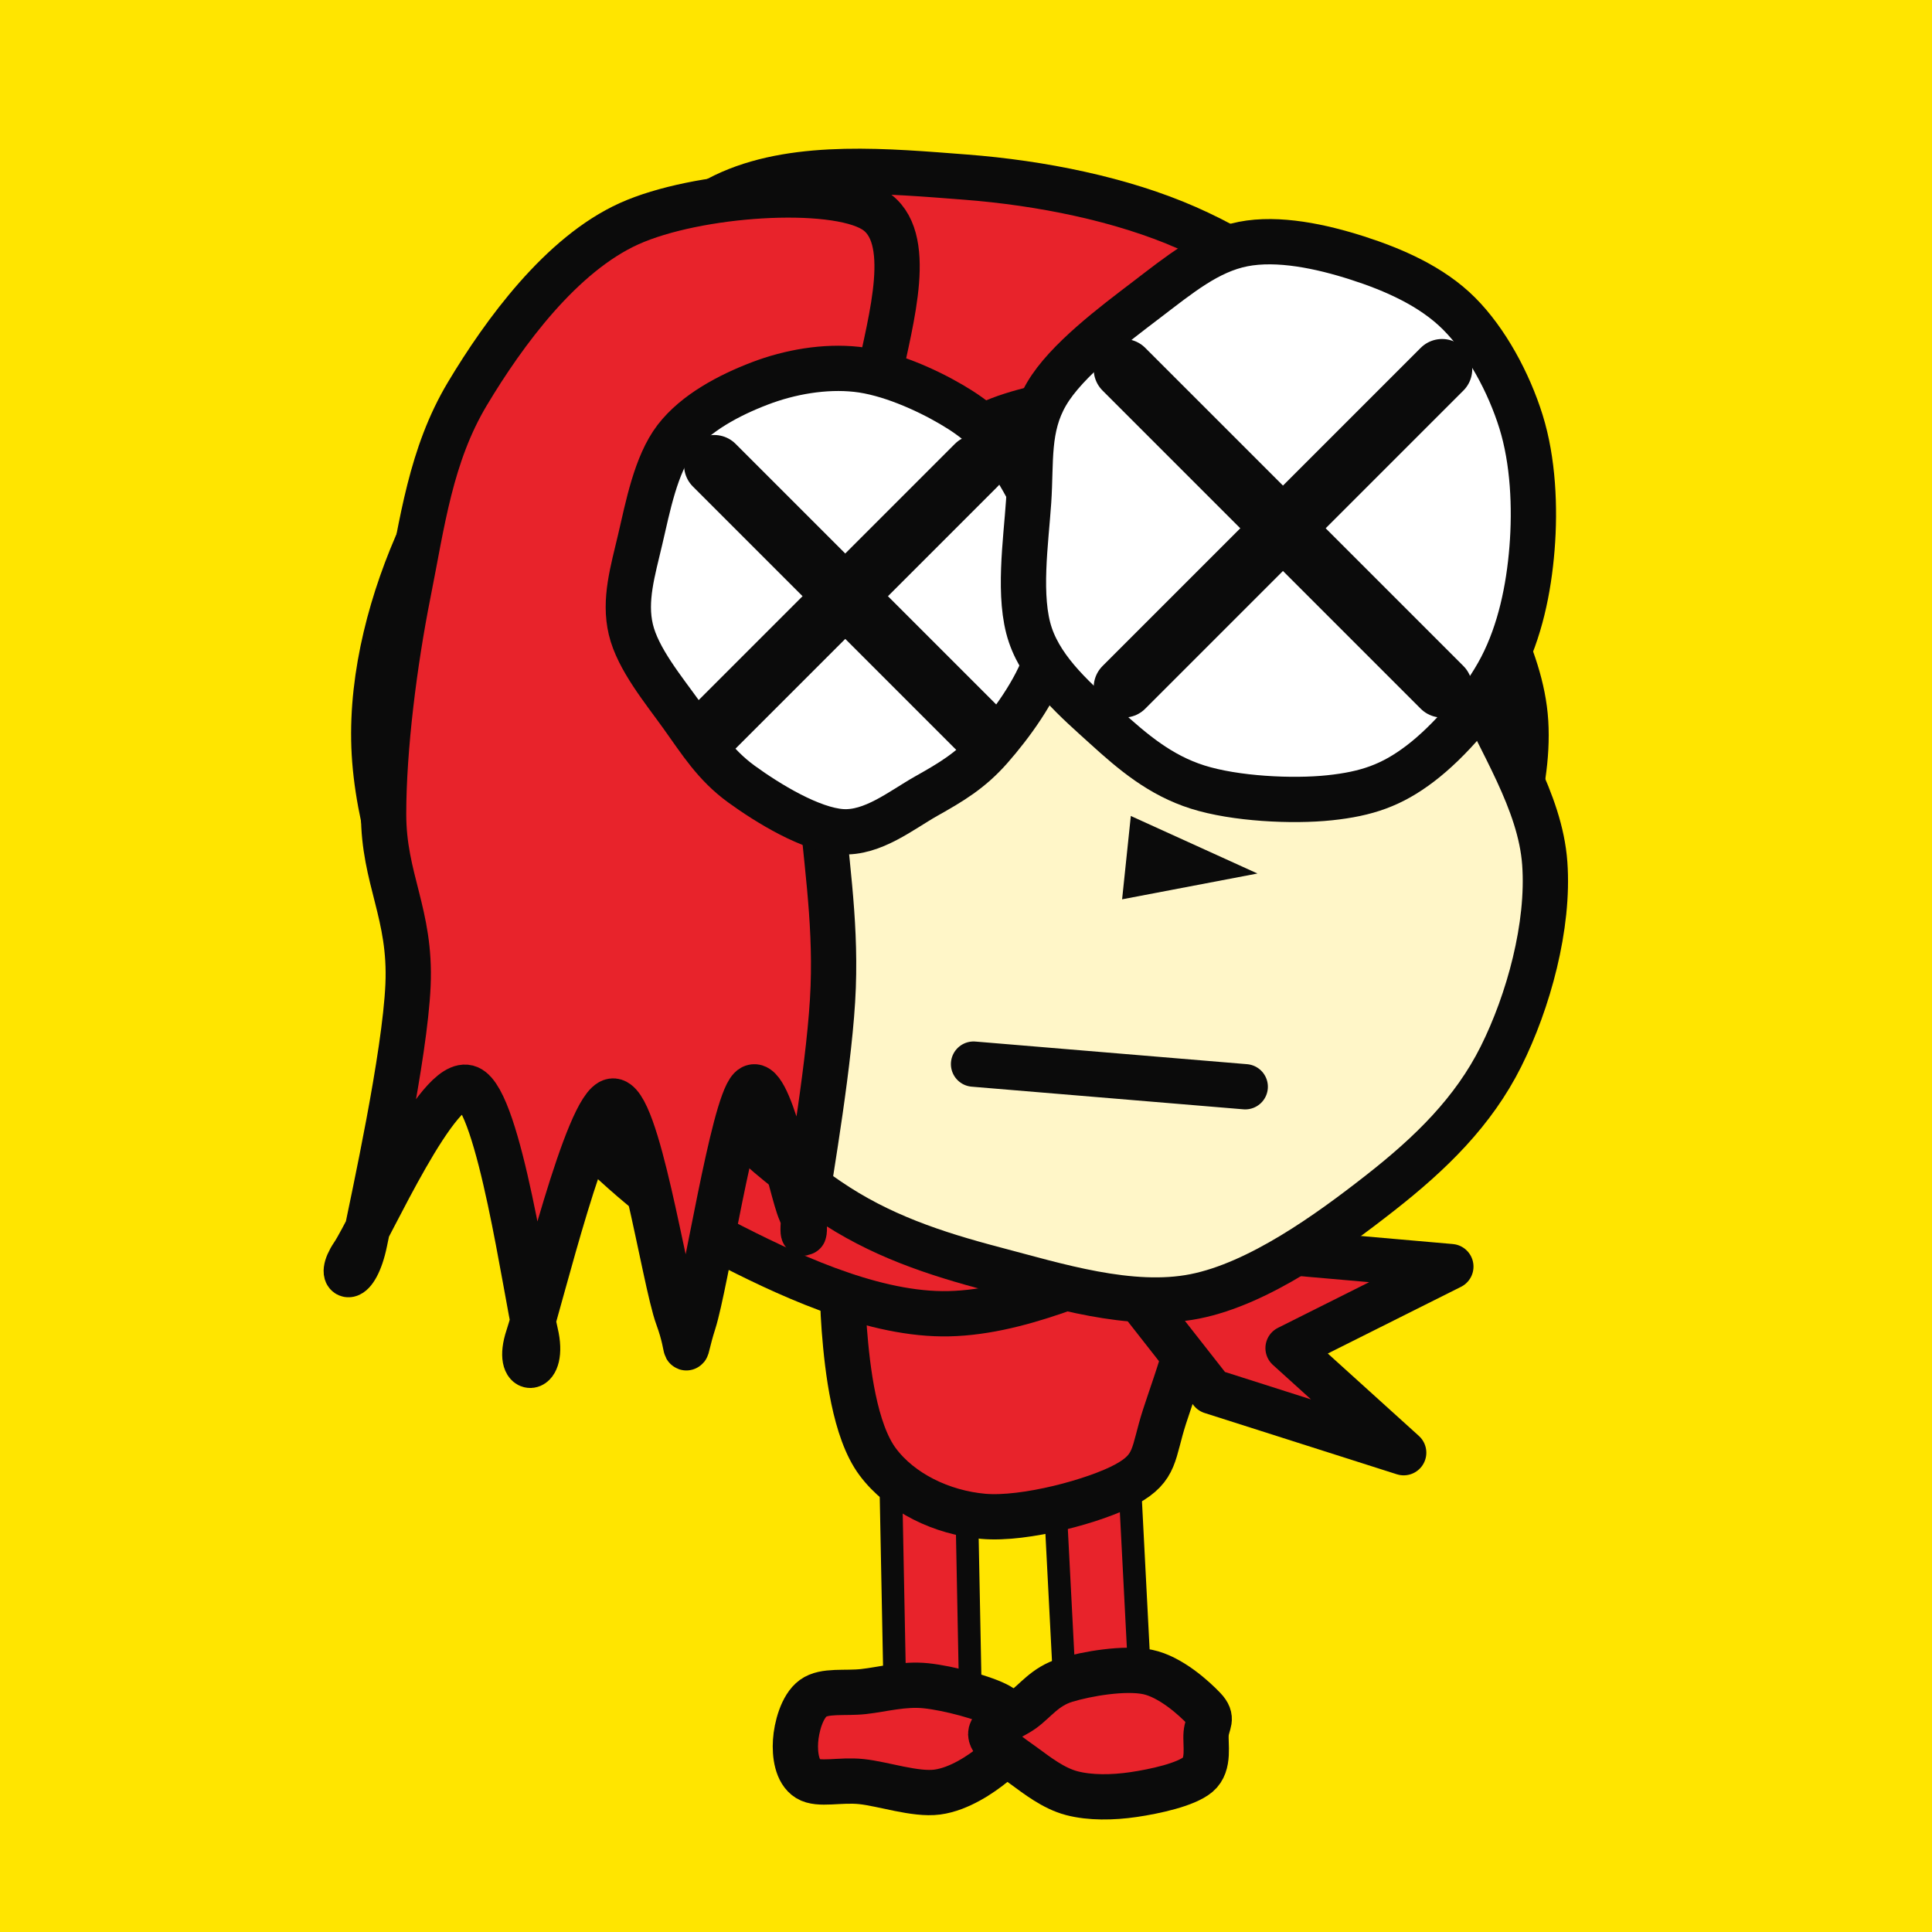
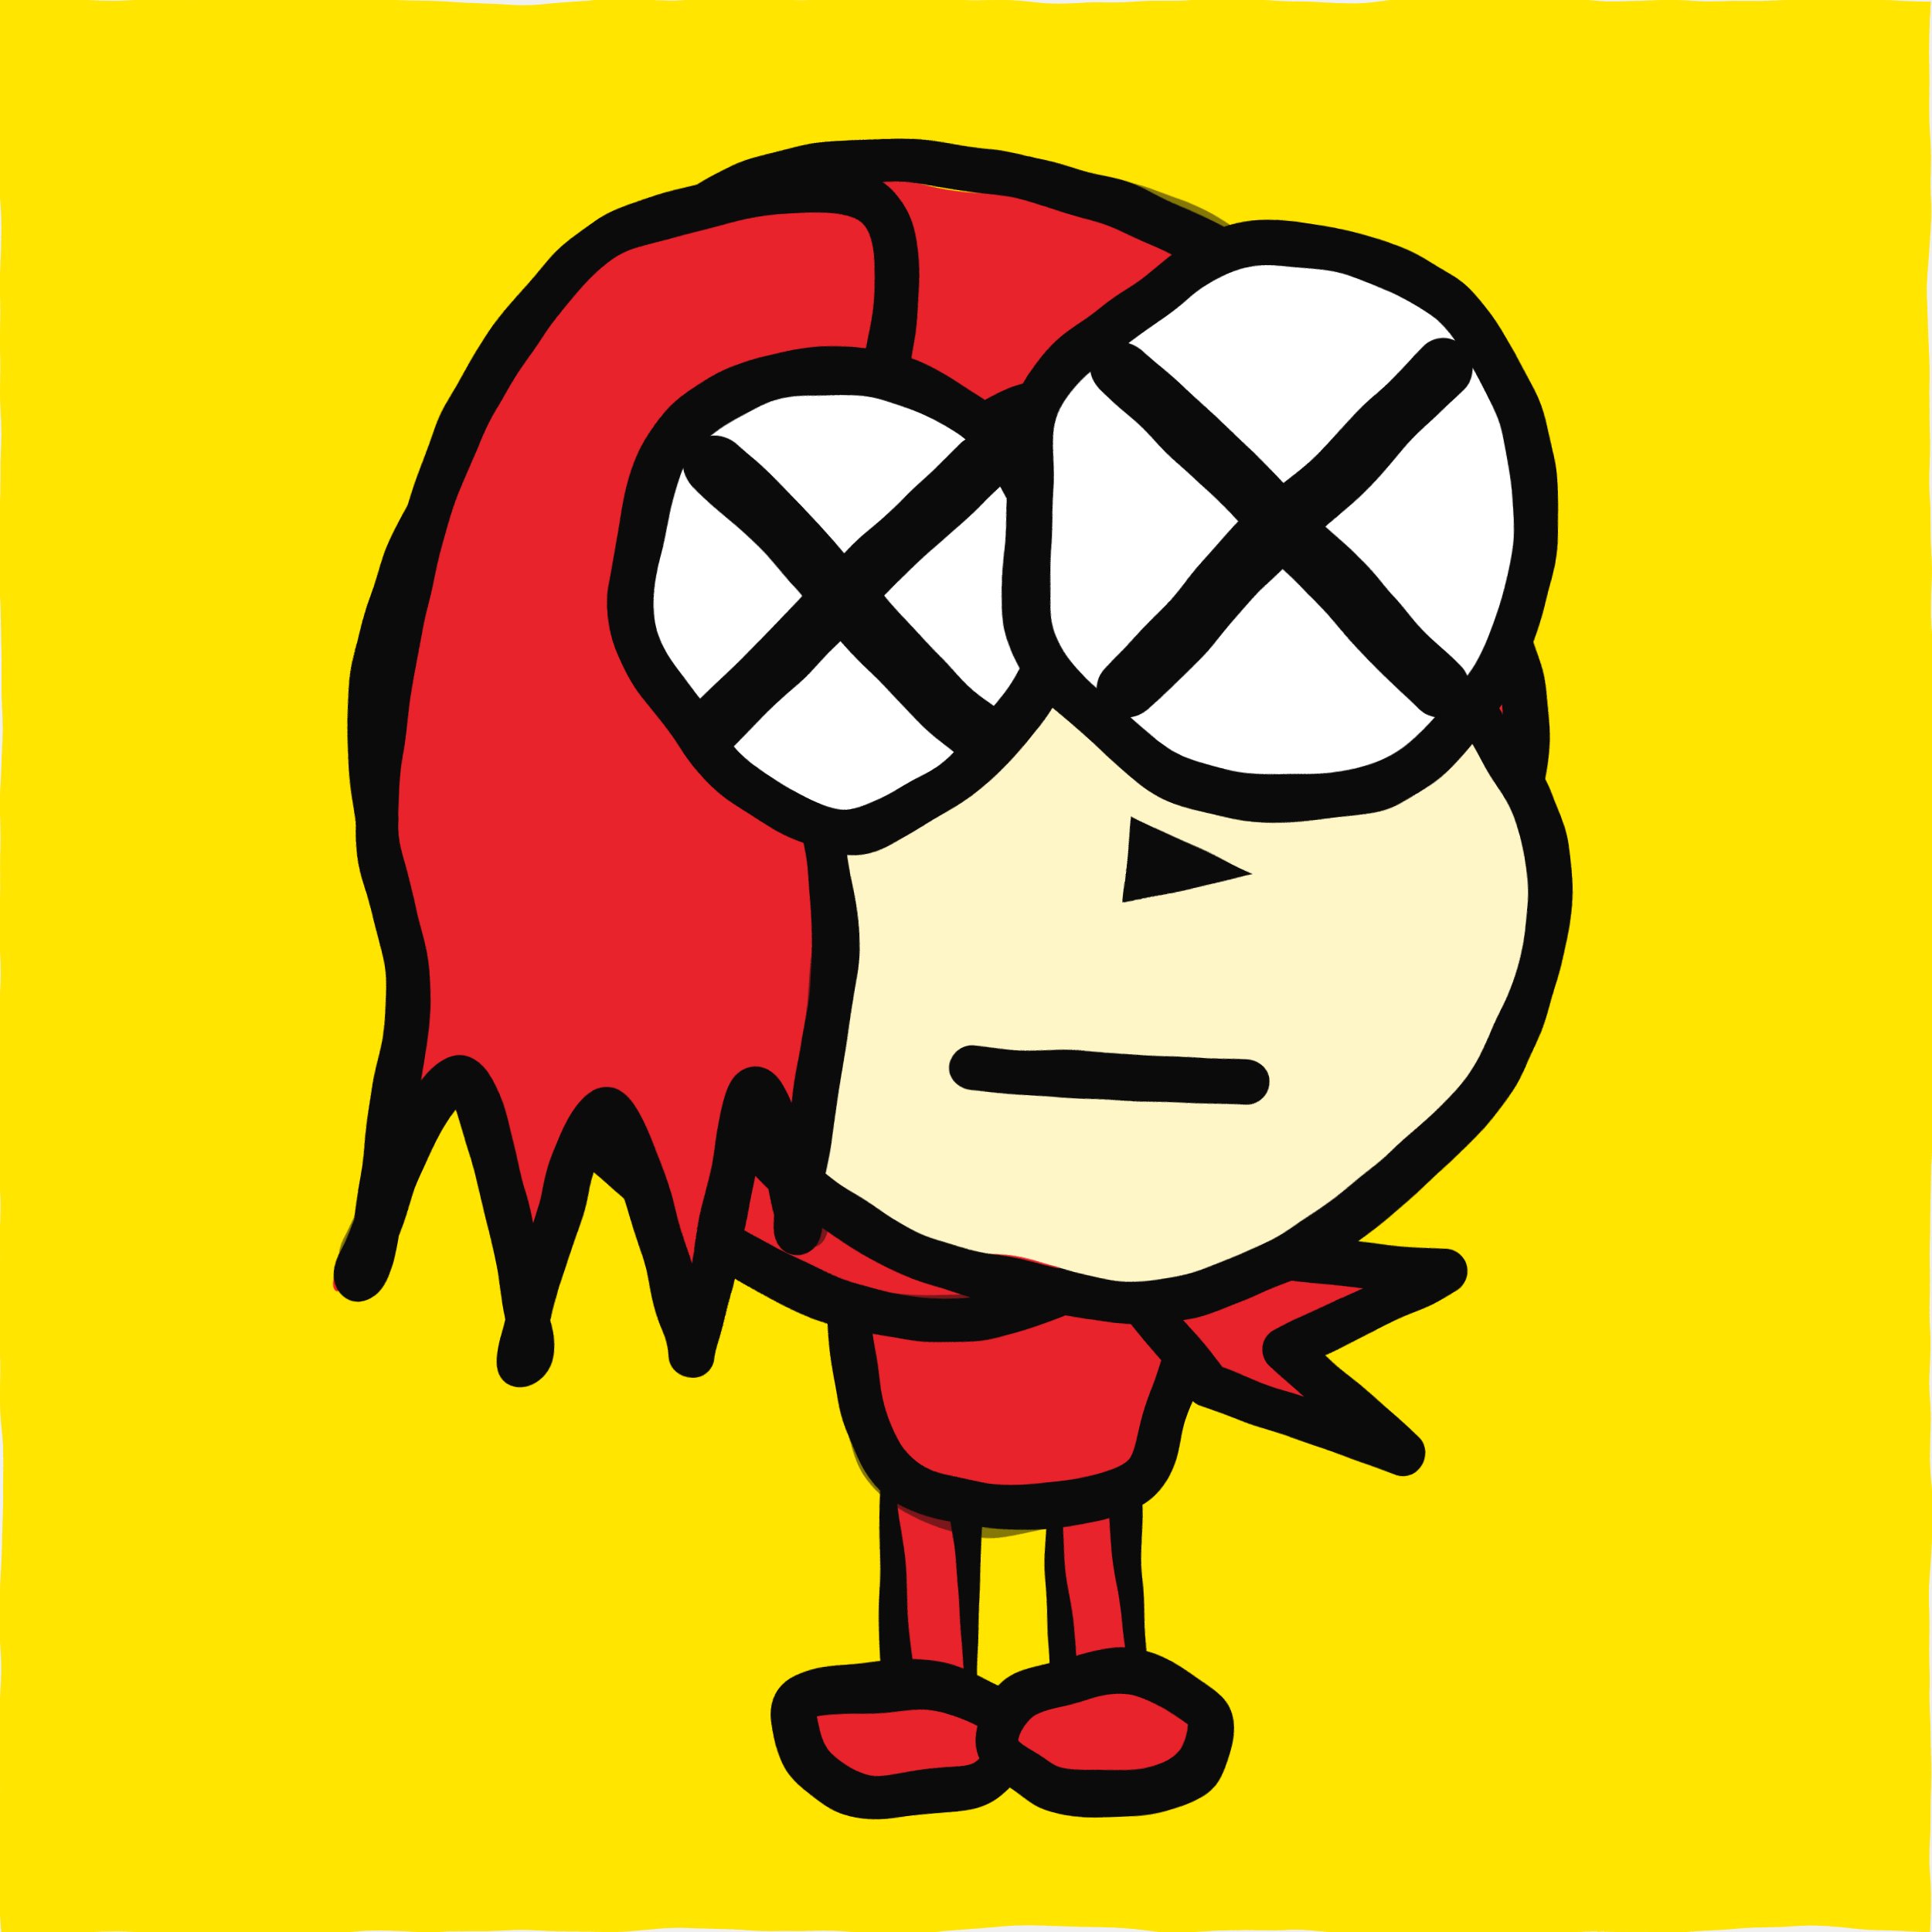
<svg xmlns="http://www.w3.org/2000/svg" width="512" height="512" viewBox="0 0 512 512">
-   <rect x="-8" y="-8" width="528" height="528" fill="#FFE500" />
-   <path d="M246.03,390.88L247.23,452.33" fill="none" stroke="#0B0B0B" stroke-width="26" stroke-linejoin="round" stroke-linecap="round" />
-   <path d="M246.03,390.88L247.23,452.33" fill="none" stroke="#E8232B" stroke-width="14" stroke-linejoin="round" stroke-linecap="round" />
-   <path d="M289.24,390.55L292.44,452.52" fill="none" stroke="#0B0B0B" stroke-width="26" stroke-linejoin="round" stroke-linecap="round" />
-   <path d="M289.24,390.55L292.44,452.52" fill="none" stroke="#E8232B" stroke-width="14" stroke-linejoin="round" stroke-linecap="round" />
-   <path d="M267.5,459.34C267.25,461.92 266.44,464.93 263.25,467.53C260.07,470.12 254.21,474.15 248.38,474.92C242.55,475.69 234,472.73 228.28,472.14C222.57,471.54 217,473.17 214.09,471.38C211.18,469.59 210.59,464.96 210.83,461.41C211.06,457.85 212.49,452.23 215.5,450.05C218.5,447.86 223.86,448.83 228.85,448.28C233.84,447.73 239.47,446.12 245.45,446.75C251.42,447.38 261.04,449.95 264.72,452.05C268.39,454.15 267.74,456.76 267.5,459.34Z" fill="#E8232B" stroke="#0B0B0B" stroke-width="12" stroke-linejoin="round" stroke-linecap="round" />
-   <path d="M319.64,459.4C319.38,462.32 320.65,467.59 317.45,470.29C314.24,472.98 305.98,474.76 300.41,475.58C294.84,476.4 288.88,476.48 284.03,475.21C279.17,473.93 274.87,470.54 271.29,467.93C267.71,465.32 262.59,462.01 262.55,459.55C262.52,457.08 267.75,455.52 271.06,453.14C274.38,450.75 276.93,446.92 282.44,445.25C287.94,443.57 298.01,441.83 304.11,443.09C310.22,444.35 316.46,450.06 319.05,452.78C321.64,455.5 319.91,456.49 319.64,459.4Z" fill="#E8232B" stroke="#0B0B0B" stroke-width="12" stroke-linejoin="round" stroke-linecap="round" />
-   <path d="M251.38,302.69C263.09,299.07 287,297.05 298,302.39C308.99,307.74 315.57,322.59 317.33,334.77C319.1,346.94 311.74,365.7 308.6,375.45C305.46,385.21 306.51,388.91 298.5,393.31C290.49,397.71 271.55,402.83 260.56,401.84C249.58,400.85 238.72,395.62 232.58,387.37C226.45,379.13 224.57,362.93 223.75,352.38C222.94,341.83 223.11,332.36 227.71,324.08C232.32,315.8 239.66,306.3 251.38,302.69Z" fill="#E8232B" stroke="#0B0B0B" stroke-width="12" stroke-linejoin="round" stroke-linecap="round" />
-   <path d="M308.11,316.05L364.81,300.25L342.11,331.95L384.49,335.66L341.35,357.26L371.99,384.98L321.05,368.74L303.44,346.28Z" fill="#E8232B" stroke="#0B0B0B" stroke-width="12" stroke-linejoin="round" stroke-linecap="round" />
-   <path d="M404.32,191.39C405.42,209.57 397.57,230.19 390.43,248.51C383.3,266.82 374.97,287.64 361.5,301.26C348.03,314.87 328.28,322.4 309.63,330.22C290.99,338.03 269.34,348.37 249.63,348.16C229.93,347.95 207.8,337.4 191.39,328.93C174.99,320.46 163.75,309.41 151.19,297.34C138.63,285.28 124.74,273.13 116.06,256.56C107.38,239.98 99.82,217.12 99.11,197.91C98.39,178.69 103.89,158.46 111.77,141.28C119.64,124.1 132.7,109.84 146.35,94.81C159.99,79.78 175.38,59.07 193.62,51.09C211.85,43.11 235.63,45.39 255.77,46.93C275.91,48.47 297.31,52.79 314.45,60.33C331.6,67.87 347.06,78.99 358.62,92.17C370.18,105.34 376.22,122.85 383.83,139.39C391.45,155.92 403.22,173.2 404.32,191.39Z" fill="#E8232B" stroke="#0B0B0B" stroke-width="12" stroke-linejoin="round" stroke-linecap="round" />
-   <path d="M409.38,228.81C410.58,245.37 405.05,265.44 397.77,280C390.49,294.56 379.24,305.58 365.71,316.17C352.19,326.76 333.63,340.19 316.62,343.56C299.61,346.93 279.85,340.65 263.66,336.4C247.47,332.15 233.07,327.34 219.47,318.06C205.87,308.78 189.88,295.76 182.08,280.72C174.28,265.68 172.48,245.8 172.69,227.84C172.91,209.88 175.44,187.54 183.37,172.97C191.31,158.41 206.19,150.94 220.31,140.45C234.42,129.96 251.17,115.39 268.08,110.02C284.99,104.65 305.11,104.45 321.75,108.25C338.4,112.05 356.47,120.75 367.94,132.81C379.4,144.88 383.66,164.64 390.56,180.64C397.47,196.64 408.18,212.25 409.38,228.81Z" fill="#FFF6C8" stroke="#0B0B0B" stroke-width="12" stroke-linejoin="round" stroke-linecap="round" />
-   <path d="M231.59,55.68C220.56,48.87 184.66,51.18 166.7,59.29C148.74,67.41 133.61,88.06 123.86,104.35C114.11,120.65 111.92,138.52 108.22,157.07C104.52,175.63 101.67,198.33 101.66,215.66C101.64,232.99 108.96,242.14 108.13,261.04C107.3,279.94 99.1,317.13 96.68,329.04C94.25,340.95 88.99,339.28 93.58,332.5C98.17,325.71 116.18,284.86 124.24,288.33C132.3,291.79 139.32,342.3 141.94,353.31C144.56,364.32 136.54,364.64 139.93,354.39C143.33,344.13 155.69,292.69 162.3,291.79C168.91,290.9 176,339.25 179.59,349.01C183.18,358.78 180.61,360.47 183.83,350.39C187.04,340.31 194.18,293.43 198.89,288.53C203.61,283.64 209.7,315.61 212.1,321C214.5,326.38 211.84,330.78 213.29,320.87C214.74,310.96 220.14,280.27 220.81,261.55C221.49,242.83 218.72,227.24 217.33,208.56C215.94,189.89 209.9,167.58 212.49,149.52C215.08,131.46 229.7,115.83 232.89,100.19C236.07,84.55 242.62,62.5 231.59,55.68Z" fill="#E8232B" stroke="#0B0B0B" stroke-width="12" stroke-linejoin="round" stroke-linecap="round" />
-   <path d="M279.19,147.64C280.81,156.48 280.07,166.21 277.29,174.63C274.52,183.06 267.85,192.12 262.54,198.17C257.24,204.23 252.04,207.28 245.46,210.98C238.89,214.69 231.27,220.94 223.11,220.41C214.94,219.87 203.55,212.92 196.49,207.79C189.43,202.66 185.63,196.48 180.74,189.65C175.86,182.82 169.02,174.61 167.18,166.81C165.33,159.02 167.71,151.3 169.68,142.87C171.66,134.44 173.77,123.12 179.04,116.24C184.32,109.37 193.34,104.68 201.34,101.62C209.33,98.56 218.56,96.96 227.01,97.88C235.47,98.8 245.29,103.19 252.05,107.14C258.81,111.09 263.05,114.83 267.58,121.58C272.1,128.33 277.57,138.8 279.19,147.64Z" fill="#FFFFFF" stroke="#0B0B0B" stroke-width="12" stroke-linejoin="round" stroke-linecap="round" />
-   <path d="M189.28,123.28L258.72,192.72" fill="none" stroke="#0B0B0B" stroke-width="16" stroke-linejoin="round" stroke-linecap="round" />
-   <path d="M258.72,123.28L189.28,192.72" fill="none" stroke="#0B0B0B" stroke-width="16" stroke-linejoin="round" stroke-linecap="round" />
-   <path d="M406,145.32C405.13,156.17 402.8,167.34 397.87,176.84C392.93,186.35 383.96,196.6 376.37,202.36C368.79,208.13 362.17,210.38 352.34,211.42C342.5,212.46 327.3,211.72 317.39,208.58C307.48,205.45 300.26,199.33 292.87,192.61C285.48,185.9 276.42,178.24 273.05,168.29C269.67,158.34 271.89,143.55 272.6,132.9C273.32,122.25 272.13,113.31 277.35,104.39C282.56,95.48 295.2,86.02 303.88,79.41C312.56,72.79 320.12,66.52 329.43,64.68C338.74,62.85 350.19,65.31 359.73,68.38C369.27,71.44 379.43,75.86 386.66,83.1C393.89,90.33 399.86,101.39 403.09,111.76C406.31,122.13 406.87,134.47 406,145.32Z" fill="#FFFFFF" stroke="#0B0B0B" stroke-width="12" stroke-linejoin="round" stroke-linecap="round" />
-   <path d="M297.84,97.84L382.16,182.16" fill="none" stroke="#0B0B0B" stroke-width="16" stroke-linejoin="round" stroke-linecap="round" />
-   <path d="M382.16,97.84L297.84,182.16" fill="none" stroke="#0B0B0B" stroke-width="16" stroke-linejoin="round" stroke-linecap="round" />
-   <path d="M299.68,216.24L333.24,231.49L297.37,238.33Z" fill="#0B0B0B" />
-   <path d="M258,282L330,288" fill="none" stroke="#0B0B0B" stroke-width="12" stroke-linejoin="round" stroke-linecap="round" />
+   <defs>
+     <filter id="kv-rough-35" x="-12%" y="-12%" width="124%" height="124%" filterUnits="objectBoundingBox">
+       <feTurbulence type="fractalNoise" baseFrequency="0.019" numOctaves="3" seed="4" result="noise" />
+       <feDisplacementMap in="SourceGraphic" in2="noise" scale="5" xChannelSelector="R" yChannelSelector="G" />
+     </filter>
+   </defs>
+   <g filter="url(#kv-rough-35)">
+     <rect x="-8" y="-8" width="528" height="528" fill="#FFE500" />
+     <g class="k-legs">
+       <path d="M246.03,390.88L247.23,452.33" fill="none" stroke="#0B0B0B" stroke-width="26" stroke-linejoin="round" stroke-linecap="round" />
+       <path d="M243.44,392.97L251.18,452.79" fill="none" stroke="#E8232B" stroke-width="13" stroke-linejoin="round" stroke-linecap="round" />
+       <path d="M289.24,390.55L292.44,452.52" fill="none" stroke="#0B0B0B" stroke-width="26" stroke-linejoin="round" stroke-linecap="round" />
+       <path d="M285.76,388.88L294.94,452.94" fill="none" stroke="#E8232B" stroke-width="13" stroke-linejoin="round" stroke-linecap="round" />
+       <path d="M269.23,457.09C267.45,459.99 261.84,468.48 257.46,471.29C253.09,474.1 247.62,473.06 242.98,473.94C238.34,474.81 234.67,476.88 229.62,476.56C224.57,476.24 216.25,474.52 212.68,472.01C209.11,469.5 208.68,464.68 208.21,461.51C207.74,458.35 206.17,455.11 209.86,453.02C213.56,450.93 223.56,450.28 230.39,448.98C237.22,447.67 244.56,444.37 250.85,445.19C257.13,446 265.05,451.87 268.12,453.85C271.18,455.84 271,454.18 269.23,457.09Z" fill="#E8232B" />
+       <path d="M269.54,461.41C269.02,464.63 264.89,469.53 261.13,471.65C257.38,473.76 252.33,473.49 247,474.11C241.66,474.73 234.41,476.31 229.13,475.35C223.86,474.39 218.52,471.21 215.36,468.37C212.21,465.53 210.76,461.44 210.19,458.31C209.63,455.19 208.62,451.45 211.96,449.63C215.31,447.81 224.29,447.96 230.25,447.39C236.21,446.82 242.05,445.39 247.72,446.21C253.38,447.03 260.61,449.78 264.25,452.32C267.89,454.85 270.06,458.19 269.54,461.41Z" fill="none" stroke="#0B0B0B" stroke-width="12" stroke-linejoin="round" stroke-linecap="round" />
+       <path d="M319.52,455.78C319.29,459.53 319.12,466 317.02,468.95C314.92,471.91 312.87,471.54 306.94,473.5C301.01,475.46 287.44,481.92 281.43,480.7C275.41,479.48 273.78,468.79 270.86,466.18C267.94,463.56 264.65,468.4 263.92,464.99C263.19,461.58 263.47,449.19 266.48,445.7C269.49,442.21 275.52,444.8 281.97,444.08C288.42,443.35 299.11,440.94 305.19,441.33C311.26,441.72 316.02,444.02 318.41,446.42C320.79,448.83 319.75,452.02 319.52,455.78Z" fill="#E8232B" />
+       <path d="M321.46,457.61C321.46,460.48 320.17,465.81 317.49,468.67C314.8,471.53 311.21,473.65 305.35,474.77C299.48,475.9 287.83,476.22 282.29,475.41C276.75,474.61 275.01,472.27 272.11,469.95C269.21,467.62 265.13,464.85 264.9,461.46C264.66,458.06 267.37,452.36 270.7,449.59C274.02,446.82 279.59,445.86 284.85,444.84C290.11,443.83 296.82,442.39 302.27,443.49C307.71,444.59 314.3,449.09 317.5,451.45C320.7,453.8 321.46,454.74 321.46,457.61Z" fill="none" stroke="#0B0B0B" stroke-width="12" stroke-linejoin="round" stroke-linecap="round" />
+     </g>
+     <g class="k-body">
+       <path d="M252.65,299.95C264.36,295.72 284.59,292.84 295.14,299.33C305.69,305.82 313.78,325.91 315.93,338.9C318.07,351.88 310.51,369.02 308.03,377.25C305.55,385.48 309.64,384.82 301.05,388.28C292.45,391.74 268.44,398.19 256.48,398.04C244.52,397.88 235.34,394.87 229.28,387.35C223.23,379.83 220.9,363.36 220.16,352.92C219.42,342.48 219.43,333.56 224.84,324.73C230.26,315.9 240.93,304.18 252.65,299.95Z" fill="#E8232B" />
+       <path d="M252.99,301.05C264.44,297.58 285.16,298.22 296,303.84C306.83,309.45 315.87,322.91 317.99,334.74C320.11,346.58 311.89,364.89 308.73,374.85C305.56,384.82 307.21,390.44 299,394.55C290.8,398.66 270.18,400.43 259.49,399.5C248.8,398.57 240.54,397.24 234.85,388.99C229.16,380.74 226.61,360.74 225.35,350.02C224.09,339.3 222.7,332.83 227.31,324.67C231.92,316.51 241.54,304.53 252.99,301.05Z" fill="none" stroke="#0B0B0B" stroke-width="12" stroke-linejoin="round" stroke-linecap="round" />
+       <path d="M248.08,300.62C260.1,296.23 284.55,295.46 296.4,301.37C308.26,307.28 317.16,324.33 319.2,336.08C321.24,347.84 311.67,362.72 308.64,371.9C305.62,381.07 309.19,385.59 301.06,391.13C292.92,396.66 271.47,405.24 259.82,405.11C248.18,404.98 236.63,398.56 231.18,390.33C225.73,382.1 228.28,366.18 227.13,355.74C225.97,345.3 220.78,336.87 224.27,327.68C227.76,318.5 236.05,305 248.08,300.62Z" fill="none" stroke="#0B0B0B" stroke-width="6" stroke-linejoin="round" stroke-linecap="round" opacity=".5" />
+     </g>
+     <g class="k-hand">
+       <path d="M305.1,312.42L362.87,297.64L340.94,330.35L383.01,333.81L338.72,352.43L373.54,379.84L322.21,371.24L308.27,346.12Z" fill="#E8232B" />
+       <path d="M309.24,314.63L363.07,300.87L341.95,332.46L383.23,335.73L341.33,357L372.22,385.62L320.41,367.18L304.96,347.52Z" fill="none" stroke="#0B0B0B" stroke-width="12" stroke-linejoin="round" stroke-linecap="round" />
+       <path d="M310.59,317.72L363.4,303.7L341.18,334.47L385.92,335.11L341.5,356.17L370.26,383.81L321.06,366.42L304.32,348.29Z" fill="none" stroke="#0B0B0B" stroke-width="6" stroke-linejoin="round" stroke-linecap="round" opacity=".5" />
+     </g>
+     <g class="k-head">
+       <g class="k-skull">
+         <path d="M409.07,195.99C410.42,213.28 395.27,226.85 387.88,245C380.5,263.15 377.67,289.91 364.78,304.92C351.88,319.93 329.25,328.35 310.52,335.03C291.79,341.72 272.21,346.31 252.39,345.04C232.57,343.78 209.17,334.61 191.6,327.44C174.03,320.26 160.3,313.14 146.97,301.99C133.65,290.84 118.86,277.21 111.65,260.52C104.43,243.83 103.99,220.93 103.66,201.85C103.33,182.77 101.71,164.49 109.68,146.03C117.66,127.57 137.83,107.57 151.5,91.11C165.17,74.64 174.77,53.94 191.71,47.22C208.65,40.51 233.19,49.47 253.16,50.81C273.14,52.16 293.94,49.22 311.57,55.3C329.2,61.37 347.58,72.93 358.95,87.25C370.32,101.57 371.44,123.12 379.8,141.24C388.15,159.37 407.72,178.7 409.07,195.99Z" fill="#E8232B" />
+         <path d="M405.64,190.31C406.24,208.52 396.53,229.67 389.56,248.44C382.59,267.21 377.51,289.16 363.82,302.95C350.14,316.74 326.41,323.27 307.47,331.18C288.53,339.1 269.2,350.49 250.19,350.45C231.19,350.41 210.12,340.19 193.44,330.95C176.77,321.71 163.17,307.19 150.13,295.02C137.09,282.85 124.05,274.07 115.21,257.95C106.37,241.83 97.87,217.73 97.1,198.28C96.34,178.83 102.24,158.78 110.6,141.25C118.96,123.73 133.19,108.39 147.29,93.13C161.39,77.87 176.84,57.76 195.21,49.71C213.57,41.66 237.83,42.96 257.5,44.83C277.18,46.7 296.03,53.38 313.25,60.92C330.47,68.46 348.73,77.02 360.85,90.06C372.96,103.1 378.47,122.46 385.94,139.16C393.4,155.87 405.03,172.1 405.64,190.31Z" fill="none" stroke="#0B0B0B" stroke-width="12" stroke-linejoin="round" stroke-linecap="round" />
+         <path d="M404.48,194.14C405.96,211.23 398.86,227.13 391.22,244.99C383.58,262.84 371.73,286.99 358.61,301.24C345.49,315.49 331.09,322.95 312.5,330.5C293.92,338.05 267.45,346.42 247.1,346.53C226.75,346.64 206.97,339.68 190.4,331.15C173.83,322.63 159.99,308.07 147.71,295.39C135.43,282.7 124.27,271.33 116.73,255.03C109.18,238.73 103.16,216.99 102.43,197.58C101.69,178.18 105.07,156.19 112.31,138.62C119.56,121.05 132.81,106.91 145.91,92.16C159,77.42 172.63,57.64 190.88,50.16C209.13,42.67 234.62,46.14 255.39,47.27C276.17,48.41 297.75,49.28 315.53,56.97C333.32,64.65 350.99,79.16 362.13,93.4C373.26,107.64 375.27,125.64 382.33,142.43C389.39,159.22 403,177.04 404.48,194.14Z" fill="none" stroke="#0B0B0B" stroke-width="6" stroke-linejoin="round" stroke-linecap="round" opacity=".5" />
+       </g>
+       <g class="k-face">
+         <path d="M414.58,226.48C415.28,241.98 406.98,260.05 398.07,275.42C389.17,290.79 375.54,308.11 361.17,318.71C346.8,329.31 327.46,336.6 311.87,339.01C296.28,341.42 283.43,336.05 267.61,333.17C251.79,330.29 230.47,331.24 216.97,321.73C203.47,312.22 194.06,292.15 186.6,276.11C179.15,260.07 173.01,242.33 172.24,225.48C171.46,208.62 173.58,188.39 181.94,174.98C190.3,161.56 208.48,156.57 222.38,144.98C236.29,133.39 248.05,111.73 265.36,105.42C282.68,99.1 308.96,102.65 326.28,107.09C343.6,111.52 358.02,119.46 369.29,132.02C380.55,144.59 386.33,166.72 393.88,182.47C401.43,198.21 413.88,210.99 414.58,226.48Z" fill="#FFF6C8" />
+         <path d="M410.37,227.65C411.9,244.07 405.42,265.77 398.12,280.42C390.81,295.07 380.36,305.15 366.54,315.55C352.73,325.96 332.66,339.06 315.22,342.86C297.78,346.67 277.85,342.22 261.9,338.36C245.95,334.5 232.78,329.33 219.5,319.7C206.22,310.06 190.36,295.63 182.22,280.56C174.07,265.48 170.29,247.1 170.64,229.23C171,211.37 176.12,188.2 184.35,173.36C192.58,158.52 206.34,150.74 220.05,140.18C233.77,129.62 249.43,115.64 266.64,109.99C283.86,104.34 306.7,102.39 323.34,106.26C339.99,110.13 355.56,120.59 366.5,133.2C377.43,145.8 381.65,166.15 388.96,181.89C396.27,197.64 408.84,211.23 410.37,227.65Z" fill="none" stroke="#0B0B0B" stroke-width="12" stroke-linejoin="round" stroke-linecap="round" />
+         <path d="M410.13,226.36C411.33,242.86 405.21,266.4 398.19,281.41C391.18,296.42 381.94,306.13 368.03,316.44C354.12,326.75 332.73,339.99 314.74,343.27C296.75,346.56 275.82,340.06 260.07,336.15C244.32,332.23 232.81,328.5 220.25,319.77C207.68,311.03 193.19,299.52 184.7,283.72C176.2,267.91 169.8,243.03 169.26,224.95C168.73,206.87 173.48,189.87 181.5,175.24C189.52,160.62 202.92,148.35 217.38,137.18C231.84,126.01 250.75,112.8 268.26,108.21C285.77,103.62 306.3,105.27 322.44,109.65C338.58,114.03 353.69,122.37 365.11,134.49C376.54,146.61 383.48,167.08 390.98,182.39C398.49,197.7 408.93,209.86 410.13,226.36Z" fill="none" stroke="#0B0B0B" stroke-width="6" stroke-linejoin="round" stroke-linecap="round" opacity=".5" />
+       </g>
+       <g class="k-hair">
+         <path d="M232.04,51.62C220.38,43.48 183.75,45.24 165,54.86C146.24,64.48 129.54,92.72 119.51,109.33C109.47,125.94 107.05,137.28 104.77,154.5C102.48,171.72 105.68,195.53 105.79,212.65C105.9,229.76 107.48,237.02 105.42,257.18C103.36,277.34 96.19,320.56 93.44,333.61C90.69,346.66 83.85,343.72 88.92,335.48C93.99,327.24 114.76,281.51 123.83,284.17C132.91,286.83 140.77,339.9 143.37,351.44C145.97,362.99 135.45,362.71 139.42,353.46C143.4,344.21 160.17,296.72 167.2,295.94C174.24,295.15 178.63,340.2 181.62,348.74C184.62,357.27 182.42,357.47 185.18,347.14C187.93,336.8 194.06,290.2 198.15,286.71C202.25,283.21 206.83,321.16 209.75,326.19C212.66,331.21 214.13,327.41 215.63,316.86C217.12,306.31 218.31,281.64 218.71,262.9C219.12,244.15 219.38,222.54 218.05,204.39C216.72,186.24 207.89,170.79 210.71,154.01C213.53,137.23 231.41,120.8 234.96,103.73C238.52,86.67 243.7,59.77 232.04,51.62Z" fill="#E8232B" />
+         <path d="M229.49,53.74C218.12,47.06 183,52.21 165.64,60.86C148.27,69.51 134.82,89.46 125.3,105.64C115.78,121.82 112.8,139.69 108.52,157.92C104.25,176.15 99.64,198.12 99.63,215C99.62,231.89 108.69,240.1 108.46,259.23C108.22,278.36 100.49,317.34 98.23,329.8C95.97,342.27 90.79,341.23 94.9,334.03C99,326.82 115.32,283.57 122.88,286.59C130.43,289.6 137.66,340.57 140.22,352.12C142.78,363.67 134.85,365.56 138.24,355.9C141.62,346.24 153.44,295 160.53,294.15C167.62,293.3 176.79,341.15 180.8,350.79C184.8,360.43 181.3,362.42 184.55,351.99C187.81,341.55 195.89,293.21 200.33,288.2C204.78,283.19 209.41,316.63 211.25,321.91C213.09,327.19 209.78,330.07 211.37,319.86C212.96,309.66 219.91,279.18 220.79,260.7C221.67,242.22 217.78,227.34 216.64,208.98C215.51,190.62 211.1,168.53 213.97,150.53C216.84,132.52 231.26,117.08 233.85,100.95C236.44,84.82 240.86,60.42 229.49,53.74Z" fill="none" stroke="#0B0B0B" stroke-width="12" stroke-linejoin="round" stroke-linecap="round" />
+         <path d="M232.78,58.63C222.44,51.21 187.62,49.44 169.59,57.61C151.56,65.79 134.96,90.54 124.61,107.67C114.25,124.8 111.33,141.86 107.47,160.39C103.61,178.92 101.48,202.47 101.45,218.86C101.41,235.26 107.75,239.99 107.26,258.74C106.76,277.5 100.82,319.65 98.48,331.39C96.15,343.12 88.86,336.88 93.26,329.15C97.65,321.42 116.72,281.29 124.87,285.03C133.03,288.76 139.41,340.57 142.2,351.56C145,362.55 138.26,360.78 141.63,350.99C145.01,341.2 156.45,292.91 162.45,292.82C168.45,292.73 173.82,341.15 177.64,350.46C181.47,359.76 181.93,358.38 185.4,348.62C188.88,338.86 193.44,296.41 198.49,291.89C203.54,287.37 213.1,316.5 215.69,321.51C218.29,326.53 213.77,332.4 214.07,321.98C214.37,311.56 216.58,277.6 217.49,258.99C218.39,240.38 220.5,228.59 219.5,210.32C218.5,192.05 209.46,167.42 211.48,149.39C213.5,131.35 228.07,117.24 231.62,102.12C235.17,86.99 243.12,66.04 232.78,58.63Z" fill="none" stroke="#0B0B0B" stroke-width="6" stroke-linejoin="round" stroke-linecap="round" opacity=".5" />
+       </g>
+       <g class="k-eyes">
+         <path d="M279.19,147.64C280.81,156.48 280.07,166.21 277.29,174.63C274.52,183.06 267.85,192.12 262.54,198.17C257.24,204.23 252.04,207.28 245.46,210.98C238.89,214.69 231.27,220.94 223.11,220.41C214.94,219.87 203.55,212.92 196.49,207.79C189.43,202.66 185.63,196.48 180.74,189.65C175.86,182.82 169.02,174.61 167.18,166.81C165.33,159.02 167.71,151.3 169.68,142.87C171.66,134.44 173.77,123.12 179.04,116.24C184.32,109.37 193.34,104.68 201.34,101.62C209.33,98.56 218.56,96.96 227.01,97.88C235.47,98.8 245.29,103.19 252.05,107.14C258.81,111.09 263.05,114.83 267.58,121.58C272.1,128.33 277.57,138.8 279.19,147.64Z" fill="#FFFFFF" stroke="#0B0B0B" stroke-width="12" stroke-linejoin="round" stroke-linecap="round" />
+         <path d="M189.28,123.28L258.72,192.72" fill="none" stroke="#0B0B0B" stroke-width="16" stroke-linejoin="round" stroke-linecap="round" />
+         <path d="M258.72,123.28L189.28,192.72" fill="none" stroke="#0B0B0B" stroke-width="16" stroke-linejoin="round" stroke-linecap="round" />
+         <path d="M406,145.32C405.13,156.17 402.8,167.34 397.87,176.84C392.93,186.35 383.96,196.6 376.37,202.36C368.79,208.13 362.17,210.38 352.34,211.42C342.5,212.46 327.3,211.72 317.39,208.58C307.48,205.45 300.26,199.33 292.87,192.61C285.48,185.9 276.42,178.24 273.05,168.29C269.67,158.34 271.89,143.55 272.6,132.9C273.32,122.25 272.13,113.31 277.35,104.39C282.56,95.48 295.2,86.02 303.88,79.41C312.56,72.79 320.12,66.52 329.43,64.68C338.74,62.85 350.19,65.31 359.73,68.38C369.27,71.44 379.43,75.86 386.66,83.1C393.89,90.33 399.86,101.39 403.09,111.76C406.31,122.13 406.87,134.47 406,145.32Z" fill="#FFFFFF" stroke="#0B0B0B" stroke-width="12" stroke-linejoin="round" stroke-linecap="round" />
+         <path d="M297.84,97.84L382.16,182.16" fill="none" stroke="#0B0B0B" stroke-width="16" stroke-linejoin="round" stroke-linecap="round" />
+         <path d="M382.16,97.84L297.84,182.16" fill="none" stroke="#0B0B0B" stroke-width="16" stroke-linejoin="round" stroke-linecap="round" />
+       </g>
+       <g class="k-nose">
+         <path d="M299.68,216.24L333.24,231.49L297.37,238.33Z" fill="#0B0B0B" />
+       </g>
+       <g class="k-mouth">
+         <path d="M258,282L330,288" fill="none" stroke="#0B0B0B" stroke-width="12" stroke-linejoin="round" stroke-linecap="round" />
+       </g>
+     </g>
+   </g>
</svg>
